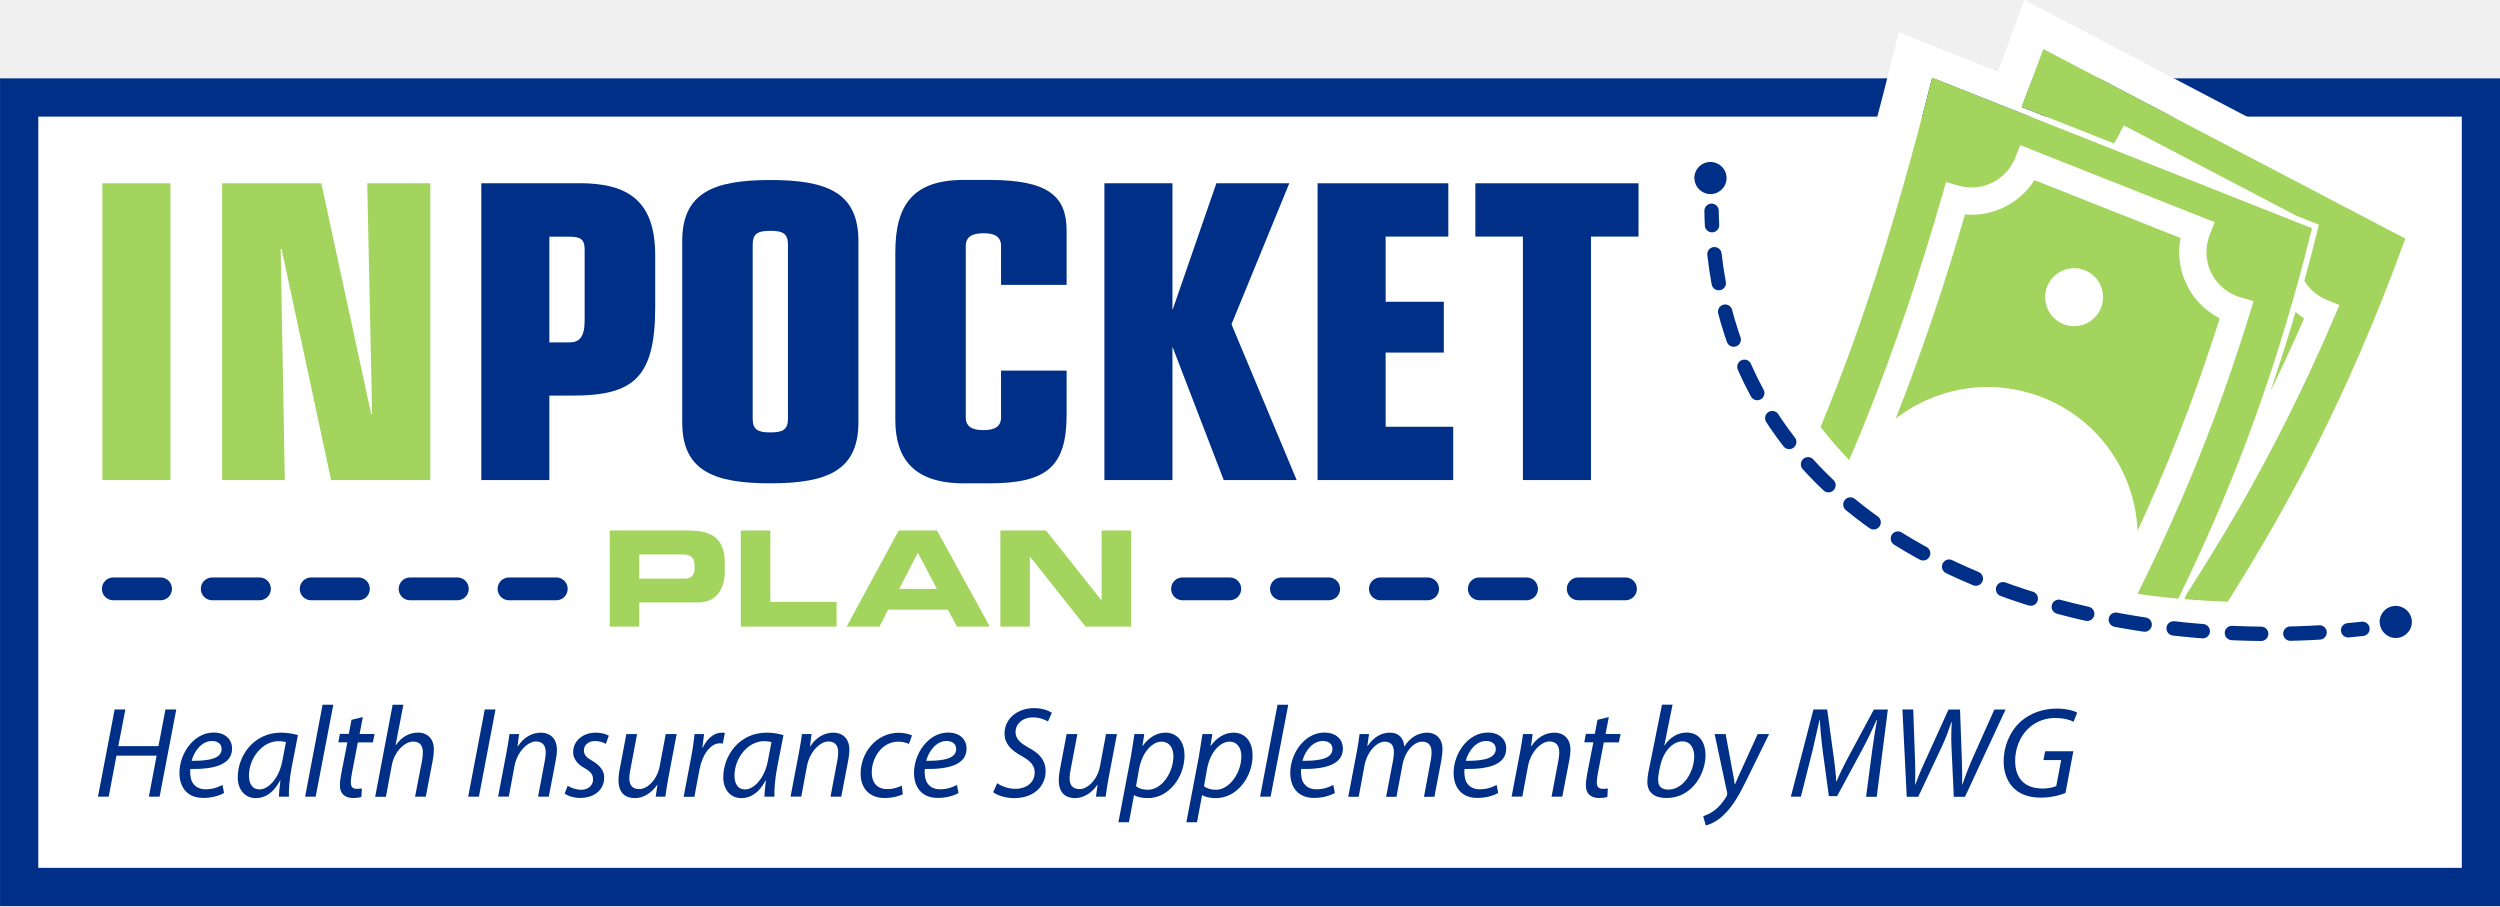
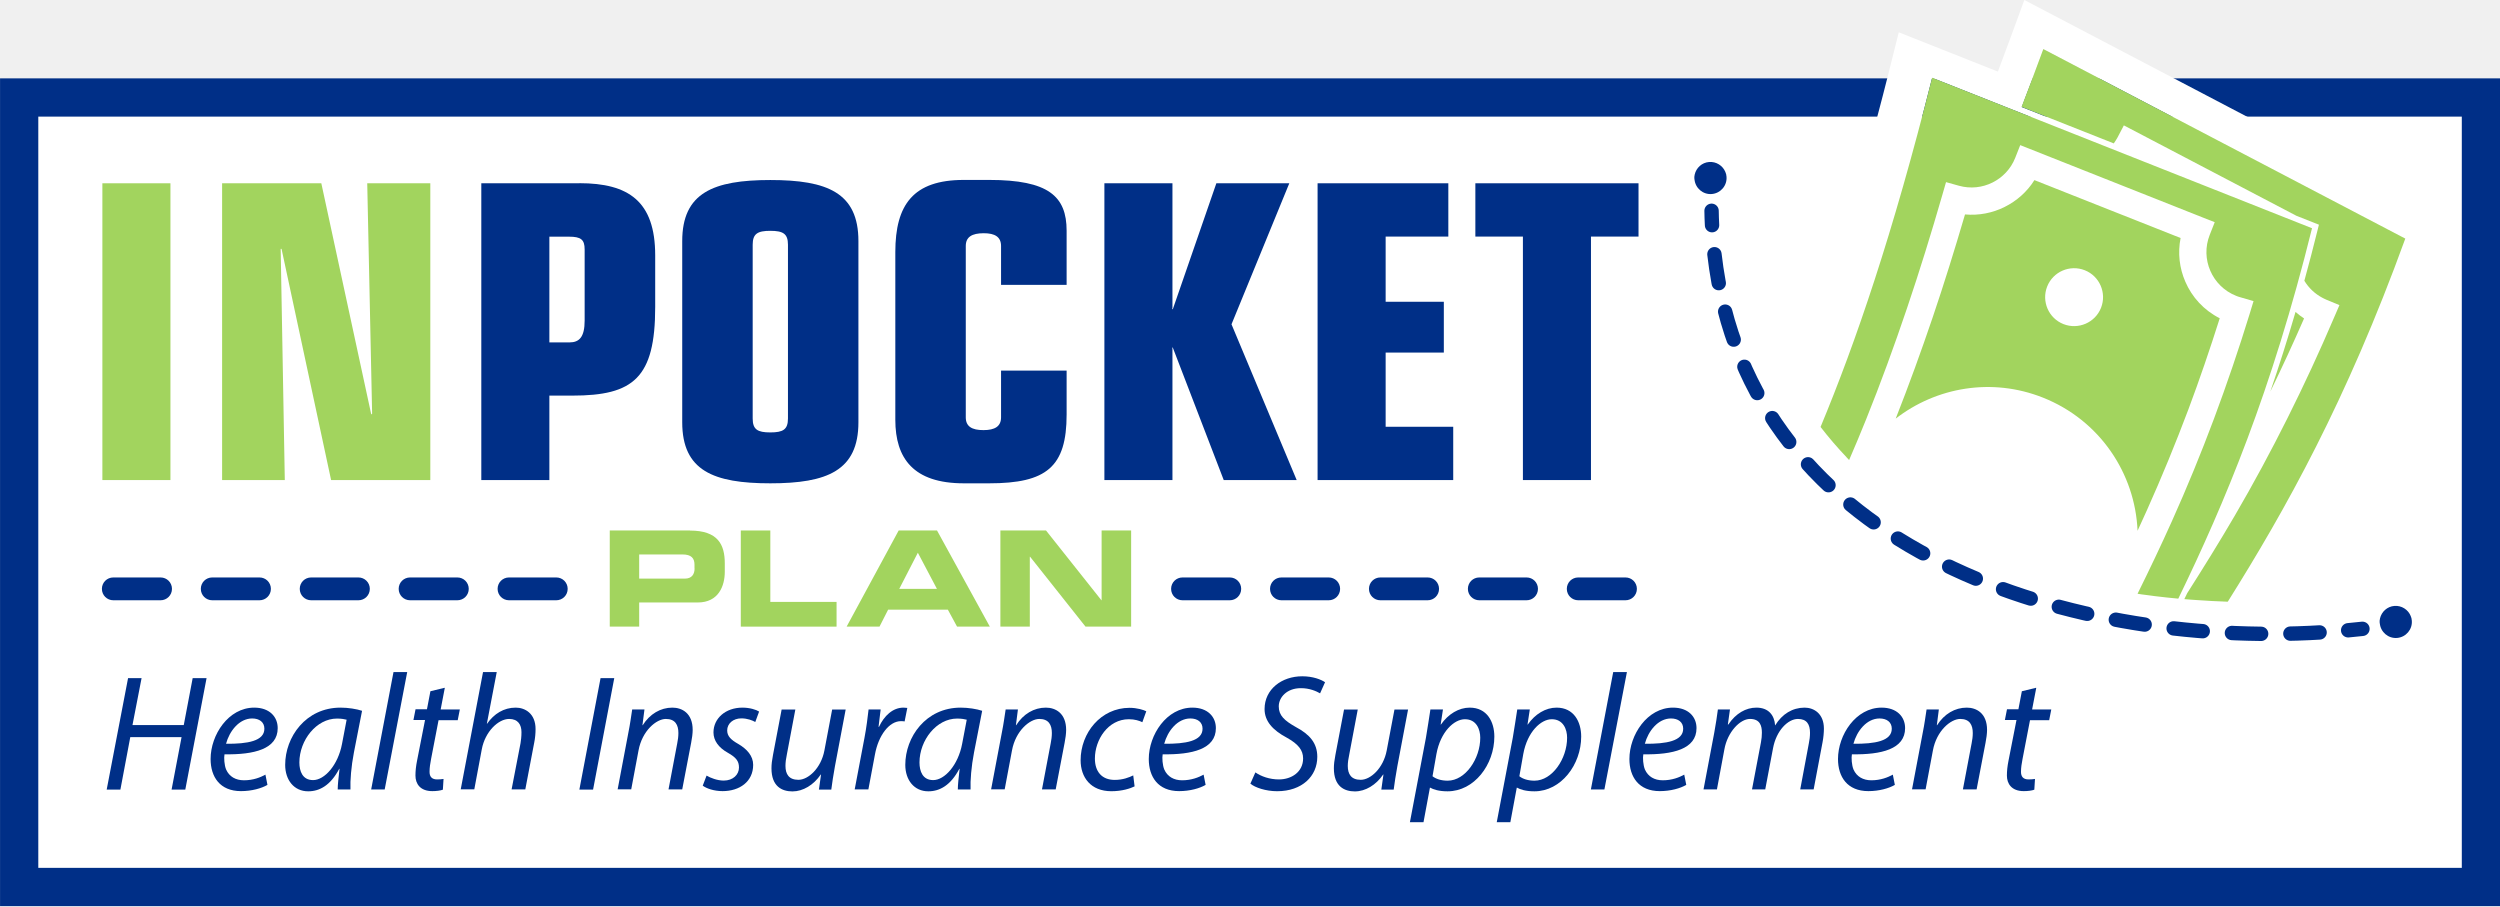
- <svg xmlns="http://www.w3.org/2000/svg" id="Layer_1" data-name="Layer 1" viewBox="0 0 260.8 94.52">
+ <svg xmlns="http://www.w3.org/2000/svg" id="Layer_1" viewBox="0 0 260.8 94.52">
  <defs>
-     <style>
-       .cls-1, .cls-2, .cls-3 {
-         stroke: #002f87;
-         stroke-miterlimit: 10;
-       }
- 
-       .cls-1, .cls-3 {
-         fill: none;
-         stroke-linecap: round;
-         stroke-width: 1.5px;
-       }
- 
-       .cls-4 {
-         fill: #002f87;
-       }
- 
-       .cls-5, .cls-2 {
-         fill: #fff;
-       }
- 
-       .cls-6 {
-         fill: #a2d45e;
-       }
- 
-       .cls-2 {
-         stroke-width: 3.99px;
-       }
- 
-       .cls-3 {
-         stroke-dasharray: 0 0 3.05 3.05;
-       }
-     </style>
+     <style>.cls-1,.cls-2,.cls-3{stroke:#002f87;stroke-miterlimit:10;}.cls-1,.cls-3{fill:none;stroke-linecap:round;stroke-width:1.5px;}.cls-4{fill:#002f87;}.cls-5,.cls-2{fill:#fff;}.cls-6{fill:#a2d45e;}.cls-2{stroke-width:3.99px;}.cls-3{stroke-dasharray:0 0 3.05 3.05;}</style>
  </defs>
  <path class="cls-2" d="M194.92,10.17H2V92.53H258.81V10.17h-63.89Z" />
-   <g>
-     <path class="cls-4" d="M13.08,74.01l-.74,3.83h4.19l.73-3.83h1.13l-1.74,9.1h-1.12l.81-4.28h-4.19l-.81,4.28h-1.12l1.74-9.1h1.12Z" />
-     <path class="cls-4" d="M23.36,82.73c-.49,.28-1.28,.51-2.16,.51-1.73,0-2.48-1.18-2.48-2.62,0-1.97,1.46-4.2,3.57-4.2,1.24,0,1.92,.74,1.92,1.67,0,1.71-1.93,2.17-4.35,2.13-.05,.28-.01,.89,.13,1.24,.26,.58,.78,.88,1.46,.88,.77,0,1.35-.24,1.76-.46l.16,.84Zm-1.24-5.43c-1.07,0-1.86,1.04-2.13,2.07,1.76,.01,3.13-.22,3.13-1.23,0-.54-.41-.84-1-.84Z" />
-     <path class="cls-4" d="M29.1,83.11c0-.39,.07-1.01,.15-1.69h-.03c-.72,1.35-1.61,1.84-2.54,1.84-1.15,0-1.88-.92-1.88-2.16,0-2.27,1.67-4.67,4.52-4.67,.62,0,1.31,.11,1.76,.26l-.66,3.4c-.22,1.13-.31,2.3-.28,3.02h-1.04Zm.73-5.7c-.16-.04-.41-.09-.78-.09-1.69,0-3.07,1.77-3.08,3.58,0,.73,.26,1.45,1.12,1.45,.93,0,2.04-1.21,2.36-2.96l.38-1.97Z" />
-     <path class="cls-4" d="M31.83,83.11l1.82-9.59h1.12l-1.84,9.59h-1.11Z" />
-     <path class="cls-4" d="M37.85,74.82l-.34,1.75h1.57l-.18,.88h-1.57l-.61,3.17c-.07,.36-.12,.7-.12,1.05,0,.39,.19,.62,.62,.62,.19,0,.38-.01,.53-.04l-.05,.88c-.2,.08-.54,.12-.86,.12-1,0-1.38-.61-1.38-1.27,0-.38,.04-.76,.13-1.23l.65-3.31h-.95l.17-.88h.93l.28-1.47,1.16-.28Z" />
-     <path class="cls-4" d="M39.14,83.11l1.82-9.59h1.12l-.81,4.21h.03c.55-.8,1.35-1.31,2.34-1.31,.74,0,1.62,.46,1.62,1.76,0,.35-.04,.77-.11,1.11l-.73,3.82h-1.12l.73-3.77c.04-.24,.08-.54,.08-.9,0-.61-.28-1.08-1.01-1.08-.86,0-1.96,1.01-2.23,2.49l-.61,3.27h-1.12Z" />
-     <path class="cls-4" d="M51.69,74.01l-1.73,9.1h-1.12l1.73-9.1h1.12Z" />
-     <path class="cls-4" d="M51.96,83.11l.88-4.63c.15-.73,.23-1.36,.31-1.9h1l-.16,1.28h.03c.58-.92,1.46-1.43,2.42-1.43,.78,0,1.66,.45,1.66,1.82,0,.28-.05,.7-.12,1.05l-.73,3.81h-1.12l.71-3.77c.05-.26,.09-.57,.09-.84,0-.66-.26-1.15-1.03-1.15s-1.93,.96-2.23,2.58l-.59,3.17h-1.12Z" />
-     <path class="cls-4" d="M59.23,81.98c.31,.19,.88,.41,1.4,.41,.76,0,1.24-.49,1.24-1.07,0-.51-.23-.82-.91-1.2-.76-.42-1.17-1-1.17-1.66,0-1.15,.99-2.03,2.36-2.03,.59,0,1.12,.16,1.36,.32l-.31,.85c-.23-.13-.65-.3-1.13-.3-.67,0-1.16,.42-1.16,.99,0,.47,.31,.77,.89,1.09,.73,.42,1.23,.99,1.23,1.71,0,1.38-1.12,2.15-2.5,2.15-.7,0-1.32-.22-1.62-.45l.31-.82Z" />
-     <path class="cls-4" d="M70.59,76.58l-.88,4.63c-.13,.73-.23,1.36-.3,1.9h-1.01l.18-1.23h-.03c-.58,.85-1.44,1.38-2.31,1.38s-1.72-.4-1.72-1.89c0-.31,.04-.66,.12-1.09l.7-3.7h1.12l-.69,3.65c-.08,.36-.12,.67-.12,.96,0,.67,.28,1.13,1.05,1.13,.81,0,1.85-.95,2.12-2.39l.63-3.35h1.12Z" />
-     <path class="cls-4" d="M71.32,83.11l.8-4.21c.16-.85,.27-1.71,.34-2.32h.99c-.05,.46-.11,.92-.18,1.42h.04c.42-.89,1.12-1.57,2-1.57,.09,0,.23,.01,.31,.03l-.22,1.11c-.07-.01-.18-.03-.3-.03-.97,0-1.84,1.17-2.12,2.7l-.54,2.88h-1.12Z" />
-     <path class="cls-4" d="M79.75,83.11c0-.39,.07-1.01,.15-1.69h-.03c-.72,1.35-1.61,1.84-2.54,1.84-1.15,0-1.88-.92-1.88-2.16,0-2.27,1.67-4.67,4.52-4.67,.62,0,1.31,.11,1.76,.26l-.66,3.4c-.22,1.13-.31,2.3-.28,3.02h-1.04Zm.73-5.7c-.16-.04-.41-.09-.78-.09-1.69,0-3.07,1.77-3.08,3.58,0,.73,.26,1.45,1.12,1.45,.93,0,2.04-1.21,2.36-2.96l.38-1.97Z" />
-     <path class="cls-4" d="M82.47,83.11l.88-4.63c.15-.73,.23-1.36,.31-1.9h1l-.16,1.28h.03c.58-.92,1.46-1.43,2.42-1.43,.78,0,1.66,.45,1.66,1.82,0,.28-.05,.7-.12,1.05l-.73,3.81h-1.12l.71-3.77c.05-.26,.09-.57,.09-.84,0-.66-.26-1.15-1.03-1.15s-1.93,.96-2.23,2.58l-.59,3.17h-1.12Z" />
-     <path class="cls-4" d="M94.18,82.86c-.34,.16-1.01,.39-1.89,.39-1.69,0-2.51-1.13-2.51-2.53,0-2.23,1.65-4.28,4-4.28,.61,0,1.16,.18,1.36,.28l-.32,.89c-.26-.12-.62-.24-1.11-.24-1.7,0-2.77,1.67-2.77,3.21,0,1.05,.55,1.74,1.62,1.74,.66,0,1.17-.2,1.51-.36l.11,.89Z" />
-     <path class="cls-4" d="M99.99,82.73c-.49,.28-1.28,.51-2.16,.51-1.73,0-2.48-1.18-2.48-2.62,0-1.97,1.46-4.2,3.56-4.2,1.24,0,1.92,.74,1.92,1.67,0,1.71-1.93,2.17-4.35,2.13-.05,.28-.01,.89,.13,1.24,.26,.58,.78,.88,1.46,.88,.77,0,1.35-.24,1.76-.46l.16,.84Zm-1.24-5.43c-1.07,0-1.86,1.04-2.13,2.07,1.76,.01,3.13-.22,3.13-1.23,0-.54-.41-.84-1-.84Z" />
-     <path class="cls-4" d="M104.04,81.71c.49,.34,1.17,.58,1.93,.58,1.03,0,1.97-.61,1.97-1.71,0-.68-.39-1.17-1.34-1.7-1.16-.62-1.81-1.35-1.81-2.34,0-1.62,1.41-2.67,3.08-2.67,.88,0,1.54,.27,1.86,.49l-.41,.9c-.28-.16-.85-.43-1.58-.42-1.12,0-1.8,.74-1.8,1.49s.46,1.16,1.4,1.69c1.12,.59,1.74,1.31,1.74,2.43,0,1.58-1.24,2.81-3.28,2.81-.92,0-1.81-.3-2.19-.62l.41-.92Z" />
-     <path class="cls-4" d="M116.52,76.58l-.88,4.63c-.13,.73-.23,1.36-.3,1.9h-1.01l.17-1.23h-.03c-.58,.85-1.45,1.38-2.31,1.38s-1.71-.4-1.71-1.89c0-.31,.04-.66,.12-1.09l.7-3.7h1.12l-.69,3.65c-.08,.36-.12,.67-.12,.96,0,.67,.28,1.13,1.05,1.13,.81,0,1.85-.95,2.12-2.39l.63-3.35h1.12Z" />
-     <path class="cls-4" d="M116.67,85.79l1.31-6.89c.13-.78,.27-1.66,.36-2.32h1.03l-.19,1.23h.03c.59-.85,1.46-1.38,2.35-1.38,1.42,0,2.01,1.16,2.01,2.36,0,2.3-1.65,4.47-3.82,4.47-.7,0-1.16-.15-1.42-.3h-.03l-.53,2.82h-1.11Zm1.84-3.77c.28,.23,.72,.37,1.24,.37,1.45,0,2.66-1.8,2.66-3.51,0-.69-.31-1.51-1.26-1.51-.88,0-1.98,1.01-2.32,2.84l-.32,1.82Z" />
-     <path class="cls-4" d="M123.76,85.79l1.31-6.89c.13-.78,.27-1.66,.37-2.32h1.03l-.19,1.23h.03c.59-.85,1.46-1.38,2.35-1.38,1.42,0,2.01,1.16,2.01,2.36,0,2.3-1.65,4.47-3.82,4.47-.7,0-1.16-.15-1.42-.3h-.03l-.53,2.82h-1.11Zm1.84-3.77c.28,.23,.72,.37,1.24,.37,1.44,0,2.66-1.8,2.66-3.51,0-.69-.31-1.51-1.26-1.51-.88,0-1.99,1.01-2.32,2.84l-.32,1.82Z" />
-     <path class="cls-4" d="M131.45,83.11l1.82-9.59h1.12l-1.84,9.59h-1.11Z" />
-     <path class="cls-4" d="M139.24,82.73c-.49,.28-1.28,.51-2.16,.51-1.73,0-2.48-1.18-2.48-2.62,0-1.97,1.46-4.2,3.57-4.2,1.24,0,1.92,.74,1.92,1.67,0,1.71-1.93,2.17-4.35,2.13-.05,.28-.01,.89,.13,1.24,.26,.58,.78,.88,1.46,.88,.77,0,1.35-.24,1.76-.46l.16,.84Zm-1.24-5.43c-1.07,0-1.86,1.04-2.13,2.07,1.76,.01,3.13-.22,3.13-1.23,0-.54-.41-.84-1-.84Z" />
-     <path class="cls-4" d="M140.65,83.11l.88-4.63c.14-.73,.23-1.36,.3-1.9h.99l-.18,1.23h.04c.61-.91,1.43-1.38,2.29-1.38,1,0,1.47,.63,1.53,1.46,.58-.95,1.42-1.45,2.4-1.46,.76,0,1.58,.49,1.58,1.72,0,.31-.04,.74-.11,1.11l-.73,3.86h-1.09l.7-3.77c.05-.24,.09-.58,.09-.85,0-.69-.26-1.13-.99-1.13-.81,0-1.77,.95-2.04,2.4l-.63,3.35h-1.08l.73-3.83c.05-.28,.08-.54,.08-.8,0-.55-.15-1.12-.97-1.12s-1.84,1.08-2.09,2.47l-.61,3.28h-1.09Z" />
-     <path class="cls-4" d="M156.28,82.73c-.49,.28-1.28,.51-2.16,.51-1.73,0-2.48-1.18-2.48-2.62,0-1.97,1.46-4.2,3.57-4.2,1.24,0,1.92,.74,1.92,1.67,0,1.71-1.93,2.17-4.35,2.13-.05,.28-.01,.89,.13,1.24,.26,.58,.78,.88,1.46,.88,.77,0,1.35-.24,1.76-.46l.16,.84Zm-1.24-5.43c-1.07,0-1.86,1.04-2.13,2.07,1.76,.01,3.13-.22,3.13-1.23,0-.54-.41-.84-1-.84Z" />
-     <path class="cls-4" d="M157.69,83.11l.88-4.63c.15-.73,.23-1.36,.31-1.9h1l-.16,1.28h.03c.58-.92,1.46-1.43,2.42-1.43,.78,0,1.66,.45,1.66,1.82,0,.28-.05,.7-.12,1.05l-.73,3.81h-1.12l.71-3.77c.05-.26,.09-.57,.09-.84,0-.66-.26-1.15-1.03-1.15s-1.93,.96-2.23,2.58l-.59,3.17h-1.12Z" />
-     <path class="cls-4" d="M167.83,74.82l-.34,1.75h1.57l-.18,.88h-1.57l-.61,3.17c-.07,.36-.12,.7-.12,1.05,0,.39,.19,.62,.62,.62,.19,0,.38-.01,.53-.04l-.05,.88c-.2,.08-.54,.12-.86,.12-1,0-1.38-.61-1.38-1.27,0-.38,.04-.76,.13-1.23l.65-3.31h-.95l.17-.88h.93l.28-1.47,1.16-.28Z" />
-     <path class="cls-4" d="M174.48,73.52l-.86,4.24h.03c.58-.88,1.42-1.34,2.3-1.34,1.43,0,1.97,1.19,1.97,2.35,0,2-1.45,4.48-4.06,4.48-1.15,0-2.01-.47-2.01-1.69,0-.31,.05-.7,.11-1.01l1.42-7.04h1.12Zm-1.42,7.06c-.05,.22-.09,.49-.08,.82,0,.62,.35,.97,1.05,.97,1.69,0,2.71-2.01,2.71-3.46,0-.81-.35-1.57-1.24-1.57-.97,0-1.97,1-2.3,2.54l-.15,.69Z" />
-     <path class="cls-4" d="M180.02,76.58l.65,3.53c.15,.74,.23,1.23,.3,1.71h.03c.18-.42,.36-.88,.7-1.59l1.66-3.65h1.19l-2.44,4.97c-.7,1.42-1.36,2.57-2.26,3.43-.73,.74-1.53,1.05-1.9,1.13l-.27-.96c.28-.11,.76-.28,1.2-.63,.43-.34,.9-.86,1.26-1.5,.05-.11,.05-.19,.04-.3l-1.31-6.14h1.16Z" />
-     <path class="cls-4" d="M194.67,83.11l.65-4.92c.12-.86,.32-2.2,.5-3.08h-.05c-.42,.92-.92,2-1.42,2.93l-2.7,5.01h-.86l-.67-4.9c-.13-1.05-.23-2.11-.28-3.04h-.03c-.2,.84-.49,2.21-.7,3.08l-1.24,4.92h-1.05l2.36-9.1h1.43l.72,5.23c.09,.77,.2,1.59,.22,2.27h.04c.28-.68,.68-1.49,1.07-2.24l2.82-5.25h1.46l-1.16,9.1h-1.08Z" />
-     <path class="cls-4" d="M198.91,83.11l-.45-9.1h1.13l.19,5.46c.04,1.17,.01,1.8,0,2.38h.03c.22-.59,.43-1.19,.95-2.31l2.51-5.52h1.2l.19,5.24c.04,1.17,.04,1.97,.03,2.57h.03c.27-.78,.54-1.51,.89-2.34l2.44-5.47h1.17l-4.23,9.1h-1.17l-.24-5.17c-.04-1.07-.03-1.58,.03-2.62h-.04c-.3,.86-.54,1.57-.92,2.39l-2.54,5.4h-1.2Z" />
-     <path class="cls-4" d="M215.48,82.72c-.53,.22-1.5,.49-2.57,.49-1.28,0-2.28-.36-2.97-1.13-.69-.77-.92-1.75-.92-2.66,0-1.51,.61-3.09,1.78-4.15,.97-.85,2.28-1.35,3.74-1.35,1.12,0,1.88,.26,2.15,.42l-.37,.95c-.47-.23-1.09-.39-1.92-.39-1.08,0-2.07,.39-2.82,1.11-.85,.8-1.36,2.09-1.36,3.33,0,1.76,.88,2.92,2.9,2.92,.54,0,1.05-.11,1.39-.26l.51-2.71h-1.85l.18-.92h2.94l-.82,4.36Z" />
-   </g>
  <path class="cls-5" d="M186.91,40.04c.71,1.23,1.47,2.43,2.31,3.58,.14,.2,.29,.39,.44,.59,.09,.11,.17,.23,.26,.34,3.68-8.82,7.51-20.02,11.64-36.43l39.63,15.7c-4.19,16.94-9.12,28.68-13.95,38.64,.21,.02,.43,.04,.65,.06,.1-.21,.2-.42,.3-.62,1.7-2.67,3.37-5.36,4.97-8.1,1.95-3.35,3.78-6.74,5.5-10.18,1.74-3.48,3.35-6.96,4.84-10.45l.57-1.32-1.33-.55c-.05-.02-.13-.06-.22-.1l-.2-.1c-.82-.43-1.46-1.06-1.91-1.79,.47-1.72,.93-3.49,1.39-5.33l.13-.52-2.35-.93-18-9.43-.66,1.26c-.12,.22-.25,.43-.39,.62l-9.62-3.81c.74-1.92,1.5-3.93,2.27-6.03l37.76,19.78c-6.15,16.95-12.5,28.29-18.52,37.88,1.38,.05,2.79,.08,4.22,.07,5.75-9.32,11.84-20.55,17.7-36.72l1.08-2.97-22.75-11.92L211.18,0l-1.42,3.87c-.45,1.23-.9,2.43-1.34,3.6l-10.34-4.1-.96,3.83-.04,.17c-3.58,14.22-6.94,24.47-10.16,32.66Zm53.45-6.81c-1.12,2.59-2.29,5.12-3.51,7.61,.89-2.61,1.76-5.36,2.62-8.28,.28,.24,.57,.47,.89,.68Z" />
  <path class="cls-6" d="M236.85,40.83c1.21-2.49,2.38-5.02,3.51-7.61-.32-.21-.61-.43-.89-.68-.85,2.92-1.73,5.67-2.62,8.28Z" />
  <path class="cls-6" d="M229.19,62.6c1.05,.08,2.12,.13,3.21,.17,6.02-9.59,12.37-20.93,18.52-37.88L213.16,5.12c-.77,2.1-1.53,4.1-2.27,6.03l9.62,3.81c.14-.2,.27-.4,.39-.62l.66-1.26,18,9.43,2.35,.93-.13,.52c-.45,1.83-.92,3.61-1.39,5.33,.45,.74,1.09,1.36,1.91,1.79l.2,.1c.09,.04,.16,.07,.22,.1l1.33,.55-.57,1.32c-1.49,3.49-3.1,6.97-4.84,10.45-1.72,3.44-3.55,6.84-5.5,10.18-1.6,2.74-3.27,5.43-4.97,8.1-.1,.21-.2,.42-.3,.62,.24,.02,.49,.04,.73,.06,.19,.02,.39,.03,.58,.04Z" />
  <path class="cls-5" d="M230.95,43.68c1.36-3.64,2.6-7.27,3.71-10.9l.42-1.38-1.38-.4c-.06-.02-.13-.04-.23-.07l-.21-.08c-1.26-.5-2.19-1.46-2.69-2.61-.5-1.15-.56-2.49-.06-3.75l.52-1.32-1.32-.52-18.97-7.52-.52,1.32c-.46,1.17-1.33,2.06-2.37,2.58-1.06,.53-2.3,.67-3.49,.34l-1.36-.38-.39,1.35c-1.14,3.95-2.36,7.9-3.69,11.83-1.33,3.93-2.74,7.8-4.27,11.6-.57,1.41-1.16,2.81-1.76,4.21,.3,.31,.62,.62,.95,.94,.14,.13,.28,.27,.42,.4,.16,.15,.32,.29,.48,.44,.27,.24,.48,.43,.69,.61,.57,.49,1.16,.97,1.74,1.42,.6,.46,1.2,.9,1.79,1.31,.81,.56,1.71,1.13,2.65,1.69l.16,.09c.08,.05,.16,.09,.24,.14,.41,.24,.83,.47,1.26,.7h0c.44,.24,.88,.47,1.33,.69,.29,.14,.57,.28,.85,.41h0c.09,.04,.18,.09,.26,.13,.77,.36,1.55,.7,2.32,1.02h.04c.3,.14,.61,.26,.9,.37,.72,.28,1.48,.55,2.26,.82l.15,.05c.07,.02,.13,.05,.2,.07,.08,.03,.16,.05,.23,.08,.85,.28,1.73,.55,2.62,.79h0c.09,.03,.19,.05,.28,.08,.7,.19,1.42,.37,2.14,.55h0c.05,.01,.11,.03,.16,.04,.42,.1,.86,.2,1.3,.29l.26,.03,.11,.05h0c.12,.03,.24,.05,.36,.07,.09,.02,.18,.03,.27,.05l.09,.02c.14,.03,.28,.06,.42,.08,1.05,.2,2.11,.38,3.17,.54,1.23-2.49,2.43-5,3.57-7.54,1.58-3.53,3.05-7.1,4.4-10.71Zm-6.99,9.55c-.32,.71-.65,1.42-.97,2.13-.25-5.98-3.95-11.54-9.87-13.89-5.33-2.11-11.14-1.09-15.36,2.19,1.38-3.5,2.67-7.03,3.86-10.57,1.19-3.54,2.31-7.12,3.37-10.73,1.44,.13,2.87-.15,4.13-.78,1.25-.62,2.33-1.58,3.11-2.8l15.25,6.04c-.31,1.56-.11,3.15,.49,4.55,.7,1.61,1.94,2.98,3.59,3.82-1.02,3.23-2.1,6.39-3.26,9.48-1.32,3.53-2.76,7.05-4.34,10.55Z" />
  <path class="cls-5" d="M217.48,28.19c-1.55-.61-3.31,.15-3.92,1.7-.61,1.55,.15,3.31,1.7,3.92,1.55,.61,3.31-.15,3.92-1.7,.61-1.55-.15-3.31-1.7-3.92Z" />
  <path class="cls-6" d="M231.56,33.2c-1.66-.84-2.9-2.21-3.59-3.82-.61-1.4-.8-2.99-.49-4.55l-15.25-6.04c-.77,1.23-1.86,2.18-3.11,2.8-1.26,.63-2.69,.91-4.13,.78-1.06,3.61-2.17,7.19-3.37,10.73-1.2,3.54-2.48,7.07-3.86,10.57,4.23-3.28,10.03-4.31,15.36-2.19,5.93,2.35,9.62,7.91,9.87,13.89,.33-.71,.65-1.42,.97-2.13,1.57-3.5,3.01-7.02,4.34-10.55,1.16-3.1,2.24-6.26,3.26-9.48Zm-12.38-1.09c-.61,1.55-2.37,2.31-3.92,1.7-1.55-.61-2.31-2.37-1.7-3.92,.61-1.55,2.37-2.31,3.92-1.7,1.55,.61,2.31,2.37,1.7,3.92Z" />
  <path class="cls-6" d="M192.64,47.72c.08,.09,.17,.18,.26,.27,.6-1.39,1.19-2.79,1.76-4.21,1.53-3.8,2.94-7.67,4.27-11.6,1.33-3.93,2.55-7.88,3.69-11.83l.39-1.35,1.36,.38c1.19,.33,2.43,.19,3.49-.34,1.04-.52,1.91-1.41,2.37-2.58l.52-1.32,18.97,7.52,1.32,.52-.52,1.32c-.5,1.26-.44,2.6,.06,3.75,.5,1.15,1.43,2.11,2.69,2.61l.21,.08c.09,.03,.17,.06,.23,.07l1.38,.4-.42,1.38c-1.12,3.63-2.35,7.26-3.71,10.9-1.35,3.61-2.81,7.17-4.4,10.71-1.14,2.54-2.34,5.05-3.57,7.54,.15,.02,.3,.04,.44,.07,.11,.02,.21,.03,.32,.04l.46,.06c.2,.03,.4,.05,.6,.08,.78,.1,1.59,.18,2.43,.26,4.83-9.95,9.76-21.69,13.95-38.64l-39.63-15.7c-4.13,16.41-7.97,27.61-11.64,36.43,.85,1.1,1.77,2.17,2.73,3.18Z" />
  <path class="cls-4" d="M176.77,18.71c.08,.92,.89,1.61,1.81,1.53,.92-.08,1.61-.89,1.53-1.81-.01-.17-.05-.34-.12-.49-.27-.66-.95-1.1-1.7-1.04s-1.34,.61-1.5,1.31c-.04,.16-.05,.33-.03,.5Z" />
  <path class="cls-4" d="M248.26,65.02c.08,.92,.89,1.61,1.81,1.53,.92-.08,1.61-.89,1.53-1.81-.01-.17-.05-.34-.12-.49-.27-.66-.95-1.1-1.7-1.04s-1.34,.61-1.5,1.31c-.04,.16-.05,.33-.03,.5Z" />
  <g>
    <rect class="cls-6" x="10.68" y="19.12" width="7.1" height="30.96" />
    <polygon class="cls-6" points="38.82 43.15 38.73 43.24 33.52 19.12 23.17 19.12 23.17 50.08 29.71 50.08 29.28 25.96 29.37 25.96 34.54 50.08 44.89 50.08 44.89 19.12 38.31 19.12 38.82 43.15" />
    <path class="cls-4" d="M80.36,50.42c5.94,0,9.19-1.33,9.19-6.37V25.15c0-5.05-3.25-6.37-9.19-6.37s-9.19,1.33-9.19,6.37v18.9c0,5.05,3.25,6.37,9.19,6.37Zm-1.84-24.89c0-1.15,.51-1.45,1.84-1.45s1.84,.3,1.84,1.45v18.13c0,1.15-.51,1.45-1.84,1.45s-1.84-.3-1.84-1.45V25.53Z" />
    <path class="cls-4" d="M100.54,50.42h2.65c5.99,0,8.08-1.71,8.08-7.18v-4.58h-6.84v4.88c0,.94-.64,1.33-1.84,1.33s-1.84-.38-1.84-1.33V25.66c0-.94,.64-1.33,1.88-1.33,1.15,0,1.8,.38,1.8,1.33v4.06h6.84v-5.65c0-3.59-1.88-5.3-8.08-5.3h-2.65c-5.26,0-7.14,2.57-7.14,7.53v17.49c0,4.02,1.88,6.63,7.14,6.63Z" />
    <polygon class="cls-4" points="128.47 33.83 134.5 19.12 126.89 19.12 122.35 32.25 122.27 32.25 122.31 32.16 122.31 19.12 115.21 19.12 115.21 50.08 122.31 50.08 122.31 36.35 122.27 36.27 122.35 36.27 127.66 50.08 135.27 50.08 128.47 33.83" />
    <polygon class="cls-4" points="151.6 44.52 144.55 44.52 144.55 36.78 150.62 36.78 150.62 31.48 144.55 31.48 144.55 24.68 151.09 24.68 151.09 19.12 137.45 19.12 137.45 50.08 151.6 50.08 151.6 44.52" />
    <polygon class="cls-4" points="153.91 24.68 158.87 24.68 158.87 50.08 165.97 50.08 165.97 24.68 170.93 24.68 170.93 19.12 153.91 19.12 153.91 24.68" />
    <path class="cls-4" d="M60.43,19.12h-10.22v30.96h7.1v-8.81h2.4c6.37,0,8.64-1.84,8.64-9.24v-5.39c0-5.65-2.78-7.53-7.91-7.53Zm.56,14.33c0,1.71-.56,2.27-1.58,2.27h-2.1v-11.03h2.05c1.24,0,1.63,.3,1.63,1.33v7.44Z" />
  </g>
  <g>
    <path class="cls-6" d="M71.99,55.34h-8.38v10.03h3.07v-2.52h6.11c2.17,0,2.82-1.72,2.82-3.21v-.86c0-1.97-.71-3.43-3.63-3.43Zm.47,3.95c0,.6-.28,1.07-1,1.07h-4.78v-2.52h4.51c.93,0,1.26,.39,1.26,1.07v.39Z" />
    <polygon class="cls-6" points="80.36 55.34 77.28 55.34 77.28 65.37 87.27 65.37 87.27 62.79 80.36 62.79 80.36 55.34" />
    <path class="cls-6" d="M93.75,55.34l-5.43,10.03h3.43l.9-1.77h6.23l.96,1.77h3.42l-5.51-10.03h-4Zm.06,6.09l1.94-3.77,1.99,3.77h-3.93Z" />
    <polygon class="cls-6" points="114.92 62.62 114.9 62.62 109.12 55.34 104.36 55.34 104.36 65.37 107.43 65.37 107.43 58.08 107.46 58.08 113.24 65.37 118 65.37 118 55.34 114.92 55.34 114.92 62.62" />
  </g>
  <g>
    <path class="cls-1" d="M178.55,21.99c0,.5,.03,1,.05,1.5" />
    <path class="cls-3" d="M178.85,26.52c3.59,31.44,38.12,41.36,64.59,39.36" />
    <path class="cls-1" d="M244.96,65.75c.5-.05,1-.1,1.49-.15" />
  </g>
  <g>
    <path class="cls-4" d="M16.75,62.62h-4.93c-.66,0-1.19-.53-1.19-1.19s.53-1.19,1.19-1.19h4.93c.66,0,1.19,.53,1.19,1.19s-.53,1.19-1.19,1.19Z" />
    <path class="cls-4" d="M58.03,62.62h-4.93c-.66,0-1.19-.53-1.19-1.19s.53-1.19,1.19-1.19h4.93c.66,0,1.19,.53,1.19,1.19s-.53,1.19-1.19,1.19Z" />
    <path class="cls-4" d="M27.07,62.62h-4.93c-.66,0-1.19-.53-1.19-1.19s.53-1.19,1.19-1.19h4.93c.66,0,1.19,.53,1.19,1.19s-.53,1.19-1.19,1.19Z" />
    <path class="cls-4" d="M37.39,62.62h-4.93c-.66,0-1.19-.53-1.19-1.19s.53-1.19,1.19-1.19h4.93c.66,0,1.19,.53,1.19,1.19s-.53,1.19-1.19,1.19Z" />
    <path class="cls-4" d="M47.71,62.62h-4.93c-.66,0-1.19-.53-1.19-1.19s.53-1.19,1.19-1.19h4.93c.66,0,1.19,.53,1.19,1.19s-.53,1.19-1.19,1.19Z" />
  </g>
  <g>
    <path class="cls-4" d="M128.29,62.62h-4.93c-.66,0-1.19-.53-1.19-1.19s.53-1.19,1.19-1.19h4.93c.66,0,1.19,.53,1.19,1.19s-.53,1.19-1.19,1.19Z" />
    <path class="cls-4" d="M169.57,62.62h-4.93c-.66,0-1.19-.53-1.19-1.19s.53-1.19,1.19-1.19h4.93c.66,0,1.19,.53,1.19,1.19s-.53,1.19-1.19,1.19Z" />
    <path class="cls-4" d="M138.61,62.62h-4.93c-.66,0-1.19-.53-1.19-1.19s.53-1.19,1.19-1.19h4.93c.66,0,1.19,.53,1.19,1.19s-.53,1.19-1.19,1.19Z" />
    <path class="cls-4" d="M148.93,62.62h-4.93c-.66,0-1.19-.53-1.19-1.19s.53-1.19,1.19-1.19h4.93c.66,0,1.19,.53,1.19,1.19s-.53,1.19-1.19,1.19Z" />
    <path class="cls-4" d="M159.25,62.62h-4.93c-.66,0-1.19-.53-1.19-1.19s.53-1.19,1.19-1.19h4.93c.66,0,1.19,.53,1.19,1.19s-.53,1.19-1.19,1.19Z" />
  </g>
+   <g>
+     <path class="cls-4" d="M14.77,70.74l-.95,4.9h5.35l.93-4.9h1.45l-2.22,11.63h-1.43l1.04-5.47h-5.35l-1.03,5.47h-1.43l2.23-11.63h1.43Z" />
+     <path class="cls-4" d="M27.9,81.88c-.62,.36-1.64,.65-2.76,.65-2.21,0-3.17-1.5-3.17-3.35,0-2.52,1.86-5.36,4.55-5.36,1.59,0,2.45,.95,2.45,2.14,0,2.19-2.47,2.78-5.55,2.73-.07,.36-.02,1.14,.17,1.59,.33,.74,1,1.12,1.86,1.12,.98,0,1.73-.31,2.24-.59l.21,1.07Zm-1.59-6.93c-1.36,0-2.38,1.33-2.73,2.64,2.24,.02,4-.28,4-1.57,0-.69-.52-1.07-1.28-1.07Z" />
+     <path class="cls-4" d="M35.23,82.36c0-.5,.09-1.29,.19-2.16h-.03c-.91,1.73-2.05,2.35-3.24,2.35-1.47,0-2.4-1.17-2.4-2.76,0-2.9,2.14-5.97,5.78-5.97,.79,0,1.67,.14,2.24,.33l-.85,4.35c-.28,1.45-.4,2.93-.36,3.86h-1.33Zm.93-7.28c-.21-.05-.52-.12-1-.12-2.16,0-3.92,2.26-3.93,4.57,0,.93,.33,1.85,1.43,1.85,1.19,0,2.6-1.55,3.02-3.78l.48-2.52Z" />
+     <path class="cls-4" d="M38.72,82.36l2.33-12.25h1.43l-2.35,12.25h-1.41Z" />
+     <path class="cls-4" d="M46.4,71.77l-.43,2.24h2l-.22,1.12h-2l-.78,4.05c-.09,.47-.16,.9-.16,1.34,0,.5,.24,.79,.79,.79,.24,0,.48-.02,.67-.05l-.07,1.12c-.26,.1-.69,.15-1.1,.15-1.28,0-1.76-.78-1.76-1.62,0-.48,.05-.97,.17-1.57l.83-4.23h-1.21l.22-1.12h1.19l.36-1.88,1.48-.36Z" />
+     <path class="cls-4" d="M48.06,82.36l2.33-12.25h1.43l-1.03,5.38h.03c.71-1.02,1.73-1.67,2.98-1.67,.95,0,2.07,.59,2.07,2.24,0,.45-.05,.98-.14,1.41l-.93,4.88h-1.43l.93-4.81c.05-.31,.1-.69,.1-1.16,0-.78-.36-1.38-1.29-1.38-1.1,0-2.5,1.29-2.85,3.17l-.78,4.17h-1.43Z" />
+     <path class="cls-4" d="M64.08,70.74l-2.21,11.63h-1.43l2.21-11.63h1.43Z" />
+     <path class="cls-4" d="M64.43,82.36l1.12-5.92c.19-.93,.29-1.74,.4-2.43h1.28l-.21,1.64h.03c.74-1.17,1.86-1.83,3.09-1.83,1,0,2.12,.57,2.12,2.33,0,.36-.07,.9-.16,1.34l-.93,4.86h-1.43l.91-4.81c.07-.33,.12-.72,.12-1.07,0-.85-.33-1.47-1.31-1.47s-2.47,1.22-2.85,3.29l-.76,4.05h-1.43Z" />
+     <path class="cls-4" d="M73.71,80.91c.4,.24,1.12,.52,1.79,.52,.97,0,1.59-.62,1.59-1.36,0-.66-.29-1.05-1.16-1.54-.97-.54-1.5-1.28-1.5-2.12,0-1.47,1.26-2.59,3.02-2.59,.76,0,1.43,.21,1.74,.41l-.4,1.09c-.29-.17-.83-.38-1.45-.38-.86,0-1.48,.54-1.48,1.26,0,.6,.4,.98,1.14,1.4,.93,.54,1.57,1.26,1.57,2.19,0,1.76-1.43,2.74-3.19,2.74-.9,0-1.69-.28-2.07-.57l.4-1.05Z" />
+     <path class="cls-4" d="M88.22,74.02l-1.12,5.92c-.17,.93-.29,1.74-.38,2.43h-1.29l.22-1.57h-.03c-.74,1.09-1.85,1.76-2.95,1.76s-2.19-.52-2.19-2.41c0-.4,.05-.84,.16-1.4l.9-4.73h1.43l-.88,4.66c-.1,.47-.15,.86-.15,1.22,0,.86,.36,1.45,1.35,1.45,1.03,0,2.36-1.21,2.71-3.05l.81-4.28h1.43Z" />
+     <path class="cls-4" d="M89.16,82.36l1.02-5.38c.21-1.09,.34-2.19,.43-2.97h1.26c-.07,.59-.14,1.17-.22,1.81h.05c.53-1.14,1.43-2,2.55-2,.12,0,.29,.02,.4,.03l-.28,1.41c-.09-.02-.22-.03-.38-.03-1.24,0-2.35,1.5-2.71,3.45l-.69,3.67h-1.43Z" />
+     <path class="cls-4" d="M99.92,82.36c0-.5,.09-1.29,.19-2.16h-.03c-.91,1.73-2.05,2.35-3.24,2.35-1.47,0-2.4-1.17-2.4-2.76,0-2.9,2.14-5.97,5.78-5.97,.79,0,1.67,.14,2.24,.33l-.85,4.35c-.28,1.45-.4,2.93-.36,3.86h-1.33Zm.93-7.28c-.21-.05-.52-.12-1-.12-2.16,0-3.92,2.26-3.93,4.57,0,.93,.33,1.85,1.43,1.85,1.19,0,2.6-1.55,3.02-3.78l.48-2.52Z" />
+     <path class="cls-4" d="M103.39,82.36l1.12-5.92c.19-.93,.29-1.74,.4-2.43h1.28l-.21,1.64h.03c.74-1.17,1.86-1.83,3.09-1.83,1,0,2.12,.57,2.12,2.33,0,.36-.07,.9-.16,1.34l-.93,4.86h-1.43l.91-4.81c.07-.33,.12-.72,.12-1.07,0-.85-.33-1.47-1.31-1.47s-2.47,1.22-2.85,3.29l-.76,4.05h-1.43Z" />
+     <path class="cls-4" d="M118.35,82.04c-.43,.21-1.29,.5-2.41,.5-2.16,0-3.21-1.45-3.21-3.23,0-2.85,2.1-5.47,5.11-5.47,.78,0,1.48,.22,1.74,.36l-.41,1.14c-.33-.16-.79-.31-1.41-.31-2.17,0-3.54,2.14-3.54,4.1,0,1.35,.71,2.23,2.07,2.23,.85,0,1.5-.26,1.93-.47l.14,1.14Z" />
+     <path class="cls-4" d="M125.77,81.88c-.62,.36-1.64,.65-2.76,.65-2.21,0-3.17-1.5-3.17-3.35,0-2.52,1.86-5.36,4.55-5.36,1.59,0,2.45,.95,2.45,2.14,0,2.19-2.47,2.78-5.55,2.73-.07,.36-.02,1.14,.17,1.59,.33,.74,1,1.12,1.86,1.12,.98,0,1.73-.31,2.24-.59l.21,1.07Zm-1.59-6.93c-1.36,0-2.38,1.33-2.73,2.64,2.24,.02,4-.28,4-1.57,0-.69-.52-1.07-1.28-1.07Z" />
+     <path class="cls-4" d="M130.95,80.57c.62,.43,1.5,.74,2.47,.74,1.31,0,2.52-.78,2.52-2.19,0-.86-.5-1.5-1.71-2.17-1.48-.79-2.31-1.73-2.31-2.98,0-2.07,1.79-3.42,3.93-3.42,1.12,0,1.97,.34,2.38,.62l-.52,1.16c-.36-.21-1.09-.55-2.02-.54-1.43,0-2.29,.95-2.29,1.9s.59,1.48,1.79,2.16c1.43,.76,2.23,1.67,2.23,3.1,0,2.02-1.59,3.59-4.19,3.59-1.17,0-2.31-.38-2.79-.79l.52-1.17Z" />
+     <path class="cls-4" d="M146.89,74.02l-1.12,5.92c-.17,.93-.29,1.74-.38,2.43h-1.29l.22-1.57h-.03c-.74,1.09-1.85,1.76-2.95,1.76s-2.19-.52-2.19-2.41c0-.4,.05-.84,.16-1.4l.9-4.73h1.43l-.88,4.66c-.1,.47-.16,.86-.16,1.22,0,.86,.36,1.45,1.35,1.45,1.03,0,2.36-1.21,2.71-3.05l.81-4.28h1.43Z" />
+     <path class="cls-4" d="M147.08,85.78l1.67-8.8c.17-1,.34-2.12,.47-2.97h1.31l-.24,1.57h.03c.76-1.09,1.86-1.76,3-1.76,1.81,0,2.57,1.48,2.57,3.02,0,2.93-2.1,5.71-4.88,5.71-.9,0-1.48-.19-1.81-.38h-.03l-.67,3.6h-1.41Zm2.35-4.81c.36,.29,.91,.47,1.59,.47,1.85,0,3.4-2.29,3.4-4.48,0-.88-.4-1.93-1.6-1.93-1.12,0-2.54,1.29-2.97,3.62l-.41,2.33Z" />
+     <path class="cls-4" d="M156.14,85.78l1.67-8.8c.17-1,.34-2.12,.47-2.97h1.31l-.24,1.57h.03c.76-1.09,1.86-1.76,3-1.76,1.81,0,2.57,1.48,2.57,3.02,0,2.93-2.1,5.71-4.88,5.71-.9,0-1.48-.19-1.81-.38h-.03l-.67,3.6h-1.41Zm2.35-4.81c.36,.29,.91,.47,1.59,.47,1.85,0,3.4-2.29,3.4-4.48,0-.88-.4-1.93-1.6-1.93-1.12,0-2.54,1.29-2.97,3.62l-.41,2.33Z" />
+     <path class="cls-4" d="M165.96,82.36l2.33-12.25h1.43l-2.35,12.25h-1.41Z" />
+     <path class="cls-4" d="M175.91,81.88c-.62,.36-1.64,.65-2.76,.65-2.21,0-3.17-1.5-3.17-3.35,0-2.52,1.86-5.36,4.55-5.36,1.59,0,2.45,.95,2.45,2.14,0,2.19-2.47,2.78-5.55,2.73-.07,.36-.02,1.14,.17,1.59,.33,.74,1,1.12,1.86,1.12,.98,0,1.73-.31,2.24-.59l.21,1.07Zm-1.59-6.93c-1.36,0-2.38,1.33-2.73,2.64,2.24,.02,4-.28,4-1.57,0-.69-.52-1.07-1.28-1.07Z" />
+     <path class="cls-4" d="M177.71,82.36l1.12-5.92c.17-.93,.29-1.74,.38-2.43h1.26l-.22,1.57h.05c.78-1.16,1.83-1.76,2.93-1.76,1.28,0,1.88,.81,1.95,1.86,.74-1.21,1.81-1.85,3.07-1.86,.97,0,2.02,.62,2.02,2.19,0,.4-.05,.95-.14,1.41l-.93,4.93h-1.4l.9-4.81c.07-.31,.12-.74,.12-1.09,0-.88-.33-1.45-1.26-1.45-1.04,0-2.26,1.21-2.6,3.07l-.81,4.28h-1.38l.93-4.9c.07-.36,.1-.69,.1-1.02,0-.71-.19-1.43-1.24-1.43s-2.35,1.38-2.67,3.16l-.78,4.19h-1.4Z" />
+     <path class="cls-4" d="M197.67,81.88c-.62,.36-1.64,.65-2.76,.65-2.21,0-3.17-1.5-3.17-3.35,0-2.52,1.86-5.36,4.55-5.36,1.59,0,2.45,.95,2.45,2.14,0,2.19-2.47,2.78-5.55,2.73-.07,.36-.02,1.14,.17,1.59,.33,.74,1,1.12,1.86,1.12,.98,0,1.73-.31,2.24-.59l.21,1.07Zm-1.59-6.93c-1.36,0-2.38,1.33-2.73,2.64,2.24,.02,4-.28,4-1.57,0-.69-.52-1.07-1.28-1.07Z" />
+     <path class="cls-4" d="M199.46,82.36l1.12-5.92c.19-.93,.29-1.74,.4-2.43h1.28l-.21,1.64h.03c.74-1.17,1.86-1.83,3.09-1.83,1,0,2.12,.57,2.12,2.33,0,.36-.07,.9-.16,1.34l-.93,4.86h-1.43l.91-4.81c.07-.33,.12-.72,.12-1.07,0-.85-.33-1.47-1.31-1.47s-2.47,1.22-2.85,3.29l-.76,4.05h-1.43Z" />
+     <path class="cls-4" d="M212.42,71.77l-.43,2.24h2l-.22,1.12h-2l-.78,4.05c-.09,.47-.16,.9-.16,1.34,0,.5,.24,.79,.79,.79,.24,0,.48-.02,.67-.05l-.07,1.12c-.26,.1-.69,.15-1.1,.15-1.28,0-1.76-.78-1.76-1.62,0-.48,.05-.97,.17-1.57l.83-4.23h-1.21l.22-1.12h1.19l.36-1.88,1.48-.36Z" />
+   </g>
</svg>
